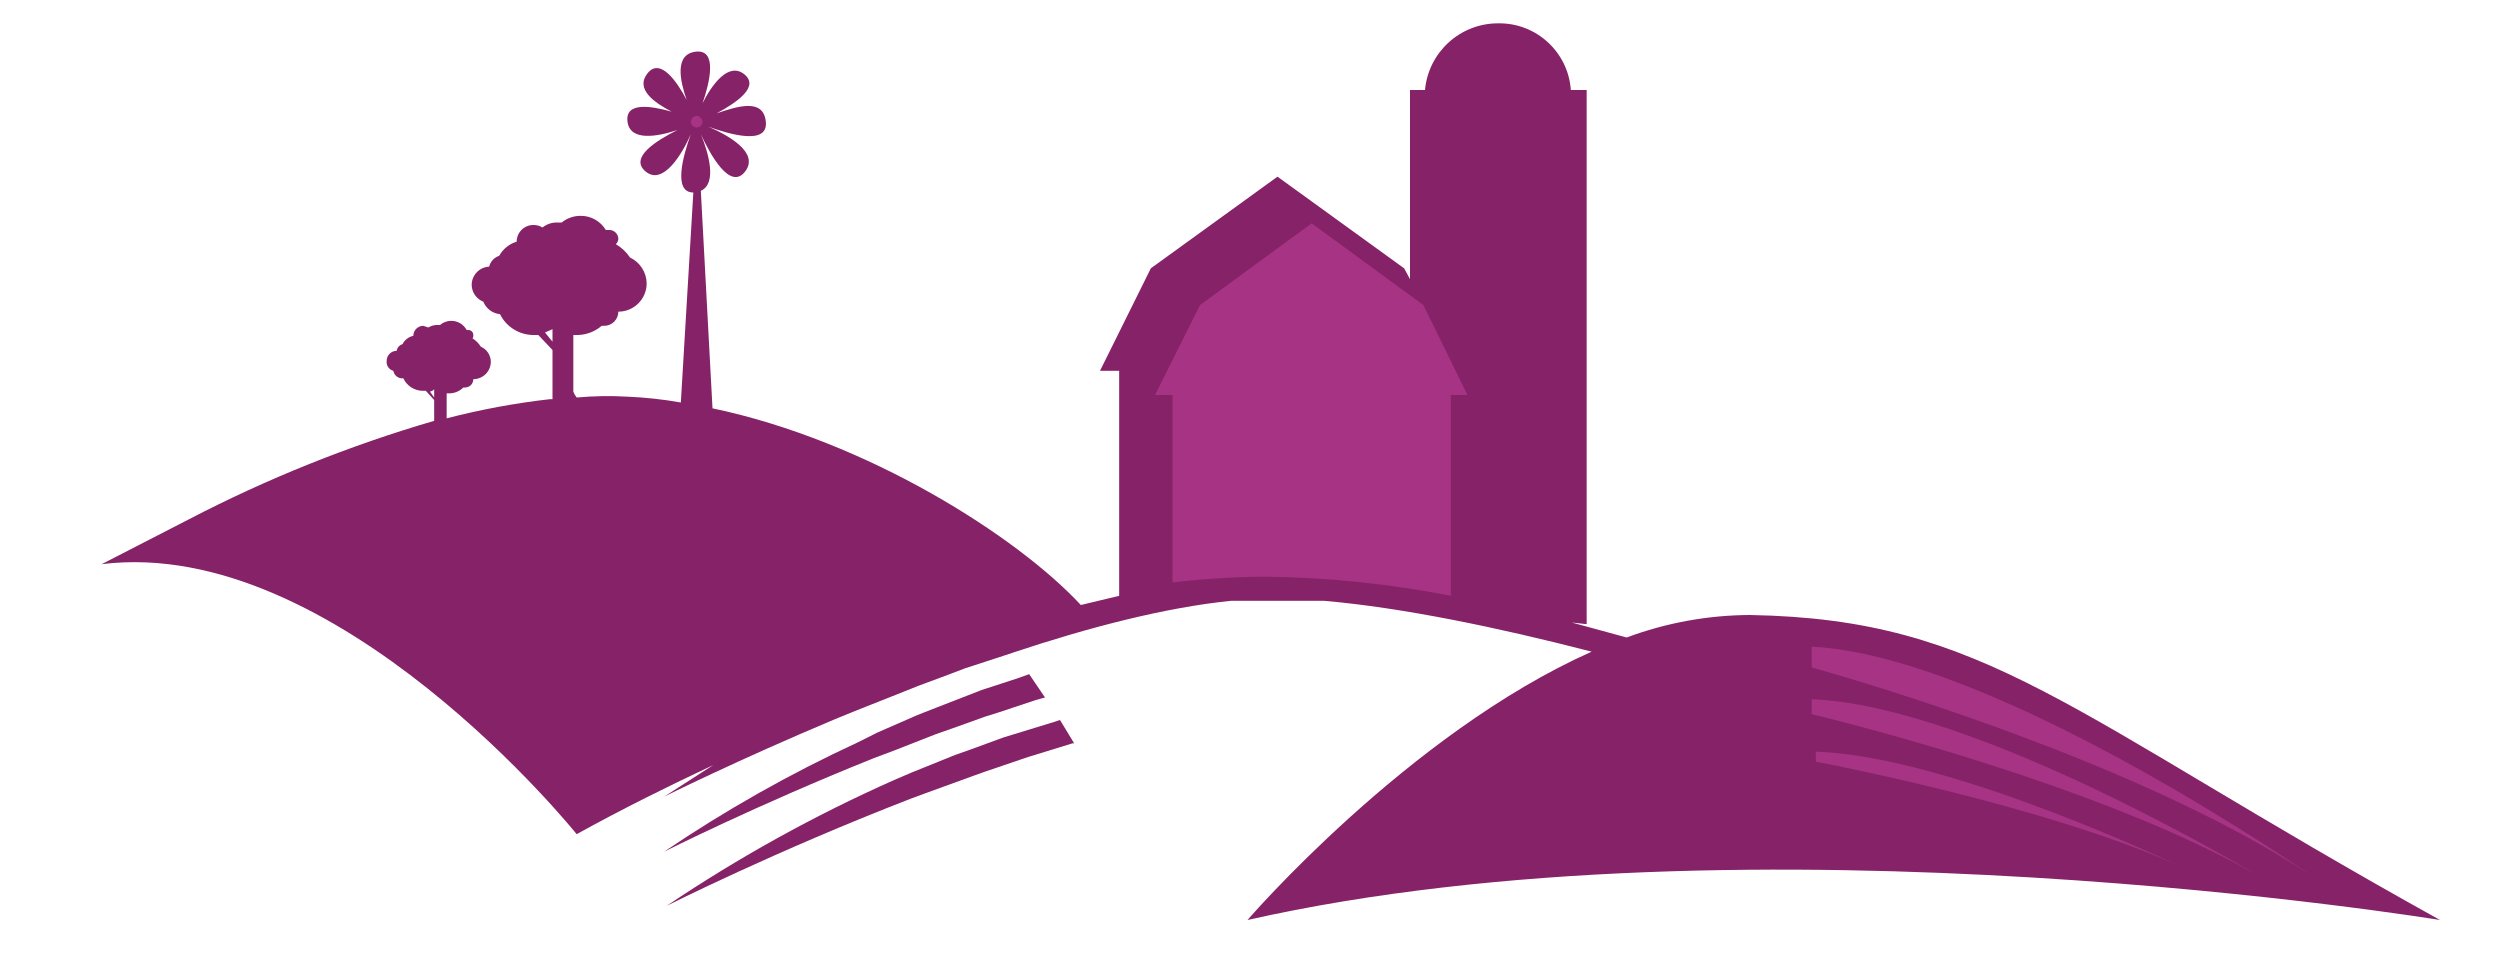
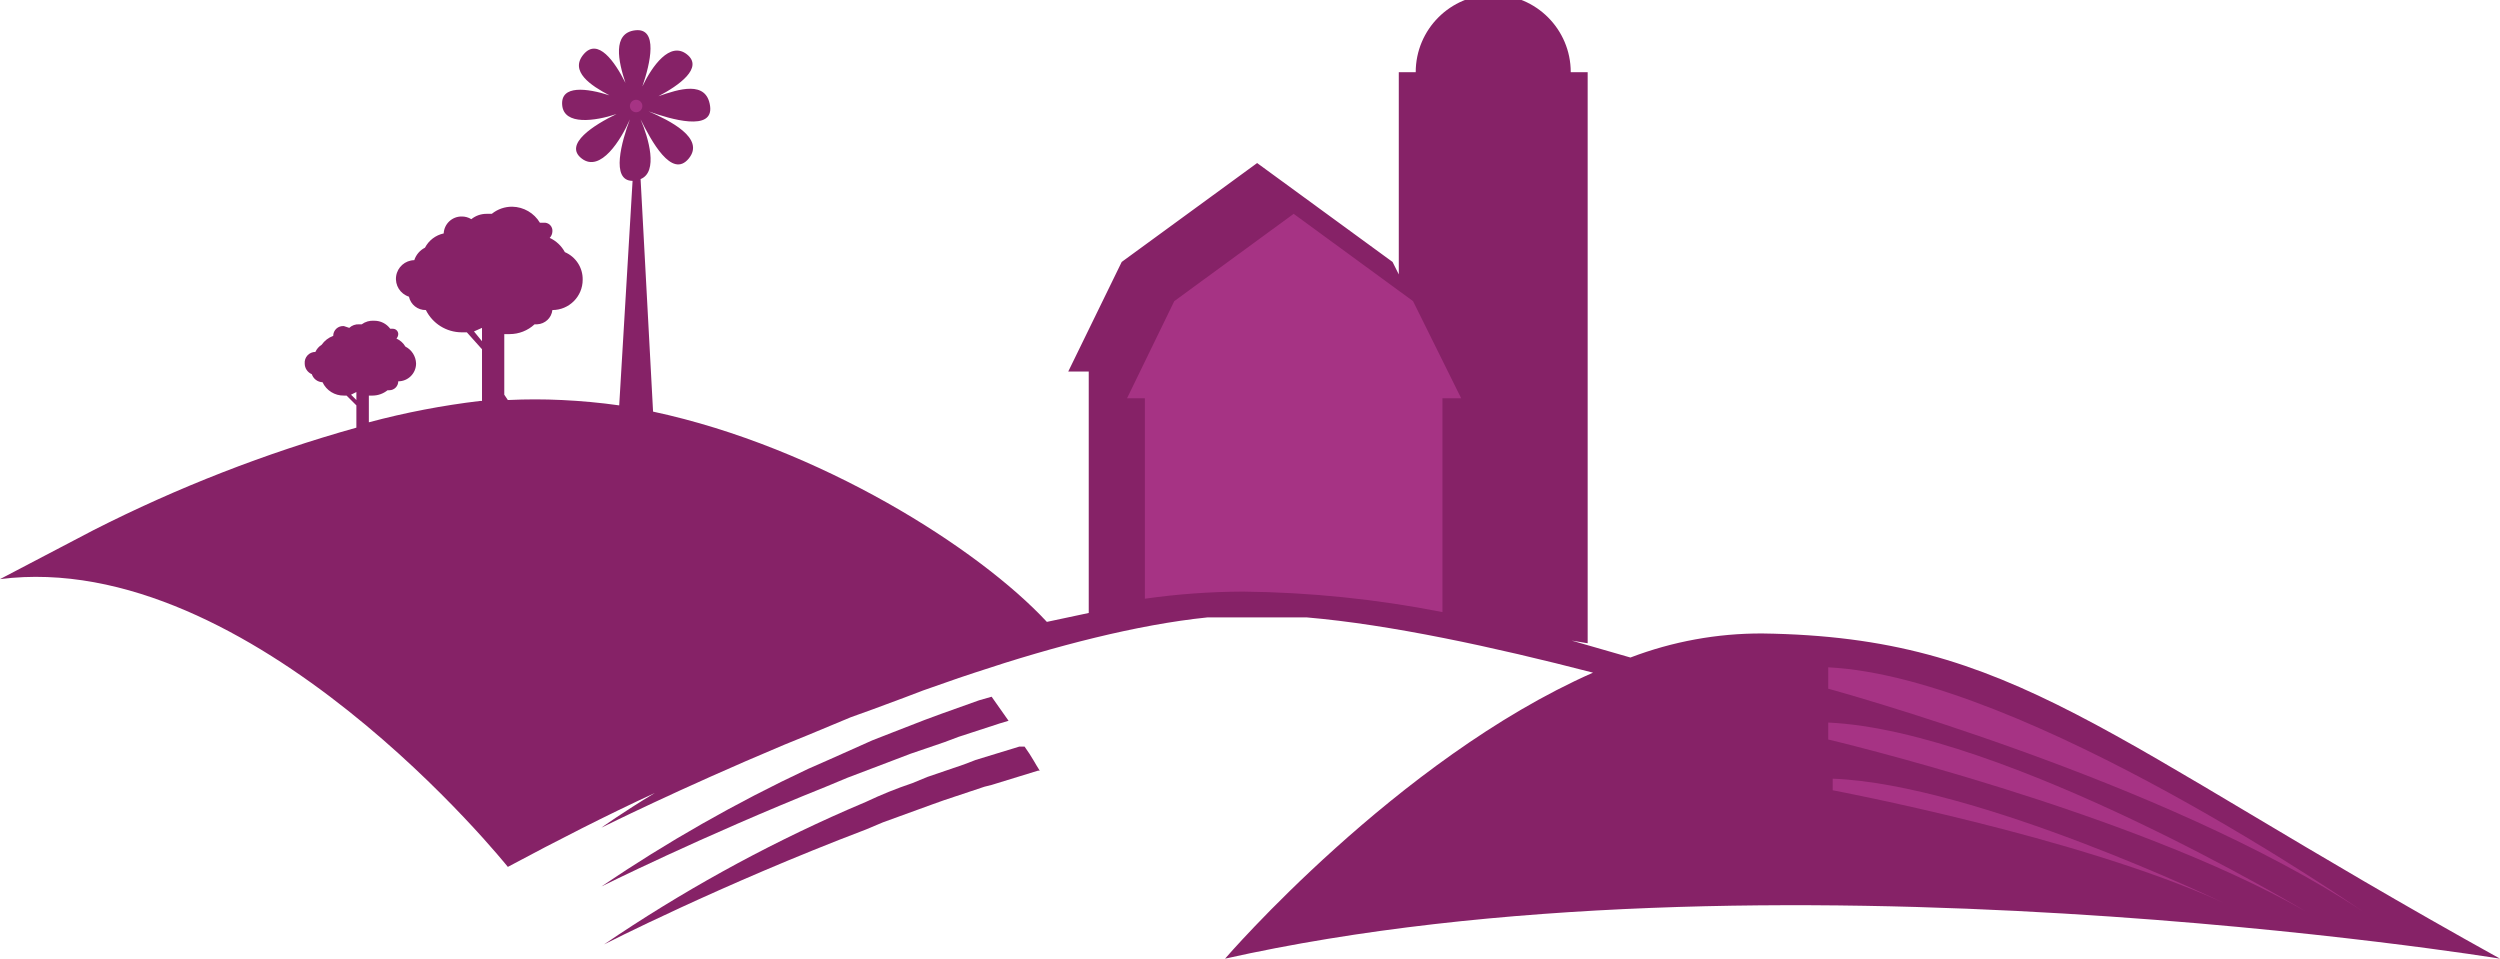
- <svg xmlns="http://www.w3.org/2000/svg" viewBox="0 0 300 115.1" class="home__graphic">
-   <path d="M126.6,86.6l-4.9,1.5-1.3.4L116.3,90l-1.7.6-5.2,2.1-2.1.9A179,179,0,0,0,80,108.7s13.1-6.6,29.4-12.9l1.9-.7,5.5-2,1.4-.5,4.4-1.5.9-.3,5.2-1.6h.2l-1.7-2.8Z" style="fill:#862267" />
-   <path d="M107.2,90.1l5.1-2,2-.7,3.9-1.4,1.6-.5,4.5-1.5,1.1-.3-1.9-2.8-1.4.5-4.3,1.4-1.8.7-3.6,1.4-2.3.9-4.8,2.1-2.4,1.2a164.4,164.4,0,0,0-23.2,13.1S90.6,96.7,104.8,91Z" style="fill:#862267" />
-   <path d="M210,73.8a42.9,42.9,0,0,0-14.8,2.7l-6.6-1.8,1.8.2V10.8h-1.9a8.6,8.6,0,0,0-8.7-8,8.8,8.8,0,0,0-8.8,8h-1.8V33.5l-.7-1.3h0l-15.2-11-15.2,11h0L132,44.5h2.3v27l-4.6,1.1c-7.6-8.2-25.6-19.7-44.2-23.6L84.1,22.9c2-.9.9-4.6,0-6.8,1.1,2.4,3.5,6.8,5.3,4.5s-2.1-4.4-4.4-5.4c2.5.9,7.2,2.3,6.9-.6s-3.5-1.8-5.9-1c2.4-1.3,5.2-3.2,3.3-4.7s-3.9,1.3-5,3.5c.9-2.6,1.8-6.5-.8-6.2S81.6,9.7,82.4,12c-1.2-2.3-3.2-5.1-4.7-3.2s.8,3.5,2.9,4.6c-2.5-.7-5.6-1.2-5.3,1.2s3.6,1.8,6,1c-2.4,1.2-5.9,3.3-3.8,5s4.4-2.2,5.4-4.5c-.9,2.5-2.2,7,.3,7L81.7,48.3a48.1,48.1,0,0,0-6.4-.7,41.6,41.6,0,0,0-6.1.1,2.5,2.5,0,0,1-.4-.7V40.2h.6a4.6,4.6,0,0,0,2.8-1.1h.3a1.7,1.7,0,0,0,1.7-1.7,3.4,3.4,0,0,0,3.4-3.4,3.5,3.5,0,0,0-2-3.1,5.2,5.2,0,0,0-1.7-1.6.9.9,0,0,0,.3-.7,1.1,1.1,0,0,0-1-1h-.5a3.5,3.5,0,0,0-3-1.7,3.6,3.6,0,0,0-2.3.8h-.6a2.7,2.7,0,0,0-1.7.6,2,2,0,0,0-1.1-.3A2,2,0,0,0,62,29a3.6,3.6,0,0,0-2.1,1.7A1.8,1.8,0,0,0,58.7,32a2.2,2.2,0,0,0-2.1,2.2,2.2,2.2,0,0,0,1.4,2,2.4,2.4,0,0,0,2,1.5,4.5,4.5,0,0,0,4,2.5h.6L66.3,42v5.9H66a90,90,0,0,0-12.4,2.3V47.2H54a2.4,2.4,0,0,0,1.6-.7h.2a1,1,0,0,0,1-1,2.1,2.1,0,0,0,2.1-2.1,2,2,0,0,0-1.2-1.8,3.2,3.2,0,0,0-1-1c.1-.1.1-.2.1-.4a.6.6,0,0,0-.6-.6H56a2.1,2.1,0,0,0-1.9-1.1,2.1,2.1,0,0,0-1.3.5h-.3a2,2,0,0,0-1.1.3l-.6-.2a1.2,1.2,0,0,0-1.2,1.2,1.9,1.9,0,0,0-1.3,1,1,1,0,0,0-.7.8,1.2,1.2,0,0,0-1.2,1.2,1.1,1.1,0,0,0,.8,1.2,1.1,1.1,0,0,0,1.2.9,2.6,2.6,0,0,0,2.4,1.5h.3l1,1.1v2.5A162.6,162.6,0,0,0,22.7,62.3L12.2,67.7c28.2-3.5,57,32.4,57,32.4,5.6-3.1,11.1-5.8,16.4-8.3l-5.9,3.8s8.6-4.3,20.5-9.3l2.7-1.1,4.8-1.9,2.5-1,3.5-1.3,2.1-.8,4-1.3,1.8-.6c9-3,18.2-5.4,26.1-6.2h11.2c9.3.8,20.9,3.2,32.1,6.1-22,9.8-41.3,32.2-41.3,32.2,60.3-13.6,143.1,0,143.1,0C247.9,85.5,238.4,74.3,210,73.8ZM65.4,39.9l.9-.4V41ZM51.6,47c.2-.1.4-.1.5-.3v1Z" style="fill:#862267" />
-   <path d="M83.6,13.9a.8.8,0,0,0-.7.7.7.7,0,0,0,1.4,0A.8.8,0,0,0,83.6,13.9Z" style="fill:#a63384" />
-   <path d="M217.4,77.6v2.5s37.8,10.3,60,25C277.4,105.1,239.5,78.7,217.4,77.6Z" style="fill:#a63384" />
-   <path d="M217.4,85.7s33.8,8,53.6,19.4c0,0-33.8-20.4-53.6-21.2Z" style="fill:#a63384" />
-   <path d="M217.9,91.4s27.6,5.2,43.8,12.6c0,0-27.7-13.3-43.8-13.8Z" style="fill:#a63384" />
-   <path d="M170.8,36.6h0l-13.4-9.8L144,36.6h0l-5.4,10.8h2.1V69.9a99.9,99.9,0,0,1,11-.7,123.4,123.4,0,0,1,22.4,2.3V47.4h2l-5.3-10.8Z" style="fill:#a63384" />
+ <svg xmlns="http://www.w3.org/2000/svg" viewBox="0 0 280.6 107.6" class="home__graphic">
+   <path d="M114.4,83.8l-4.9,1.5-1.3.5-4.1,1.4-1.7.7A47.1,47.1,0,0,0,97.2,90l-2.1.9A169.4,169.4,0,0,0,67.8,106s13.1-6.7,29.4-12.9l1.9-.8,5.5-2,1.4-.5,4.5-1.5.8-.2,5.2-1.6h.2c-.4-.6-.9-1.6-1.7-2.7Z" style="fill:#862267" />
+   <path d="M95.1,87.3l5-1.9,2.1-.8,3.8-1.3,1.6-.6,4.6-1.5,1-.3-1.9-2.7-1.4.4-4.2,1.5-1.9.7-3.6,1.4-2.3.9-4.7,2.1-2.5,1.1A170.3,170.3,0,0,0,67.5,99.5s11-5.5,25.2-11.2Z" style="fill:#862267" />
+   <path d="M197.8,71.1A41.1,41.1,0,0,0,183,73.8l-6.6-1.9,1.8.3V8.1h-1.9a8.7,8.7,0,0,0-17.4,0H157V30.8l-.7-1.4h0L141.1,18.3,125.9,29.4h0l-6,12.3h2.3V68.8l-4.7,1C109.9,61.6,92,50.2,73.3,46.2L71.9,20.1c2-.8.9-4.6,0-6.7,1.2,2.4,3.5,6.7,5.4,4.4s-2.2-4.3-4.5-5.3c2.5.9,7.3,2.3,6.9-.6s-3.5-1.9-5.8-1.1c2.3-1.2,5.1-3.2,3.2-4.7s-3.9,1.3-5,3.6c.9-2.6,1.8-6.6-.8-6.3s-1.9,3.5-1.1,5.9C69,6.9,67.1,4.2,65.5,6.1s.8,3.5,2.9,4.6c-2.5-.8-5.5-1.2-5.3,1.1s3.7,1.8,6.1,1c-2.5,1.2-6,3.4-3.9,5s4.4-2.1,5.4-4.4c-.9,2.4-2.2,6.9.3,6.9L69.5,45.5c-2.1-.3-4.3-.5-6.4-.6s-4-.1-6.1,0l-.4-.6V37.5h.6A4.1,4.1,0,0,0,60,36.4h.3A1.8,1.8,0,0,0,62,34.8a3.4,3.4,0,0,0,3.4-3.4,3.3,3.3,0,0,0-2-3.1,3.7,3.7,0,0,0-1.7-1.6A1.1,1.1,0,0,0,62,26a.9.9,0,0,0-1-1h-.4a3.7,3.7,0,0,0-3.1-1.8,3.6,3.6,0,0,0-2.3.8h-.6a2.7,2.7,0,0,0-1.7.6,2,2,0,0,0-1.1-.3,2,2,0,0,0-2,1.9,3.1,3.1,0,0,0-2.1,1.6,2.4,2.4,0,0,0-1.2,1.4,2.1,2.1,0,0,0-.6,4.1,1.9,1.9,0,0,0,1.9,1.5,4.5,4.5,0,0,0,4,2.5h.6l1.7,1.9v5.8h-.2a88.9,88.9,0,0,0-12.5,2.4V44.4h.4a2.7,2.7,0,0,0,1.7-.6h.2a1,1,0,0,0,1-1,2,2,0,0,0,2-2,2.2,2.2,0,0,0-1.2-1.9,2.2,2.2,0,0,0-1-.9.8.8,0,0,0,.2-.5.6.6,0,0,0-.6-.6h-.3A2.2,2.2,0,0,0,42,36a2.1,2.1,0,0,0-1.4.4h-.3a1.5,1.5,0,0,0-1.1.4l-.6-.2a1.1,1.1,0,0,0-1.2,1.1,2.7,2.7,0,0,0-1.3,1,1.8,1.8,0,0,0-.7.8,1.2,1.2,0,0,0-1.2,1.3A1.3,1.3,0,0,0,35,42a1.3,1.3,0,0,0,1.2.9,2.6,2.6,0,0,0,2.4,1.5h.3L40,45.5V48A161,161,0,0,0,10.5,59.5L0,65c28.3-3.6,57,32.3,57,32.3,5.6-3,11.1-5.8,16.5-8.3-3.8,2.3-6,3.9-6,3.9s8.6-4.3,20.5-9.3l2.7-1.1,4.8-2,2.5-.9,3.5-1.3,2.1-.8,4-1.4,1.8-.6c9-3,18.3-5.4,26.1-6.2h11.2c9.3.8,20.9,3.3,32.1,6.2-22,9.7-41.3,32.1-41.3,32.1,60.3-13.5,143.1,0,143.1,0C235.7,82.7,226.2,71.5,197.8,71.1ZM53.2,37.2l.9-.4v1.5ZM39.4,44.3,40,44v.9Z" style="fill:#862267" />
+   <path d="M71.4,11.2a.7.7,0,1,0,.7.7A.7.7,0,0,0,71.4,11.2Z" style="fill:#a63384" />
+   <path d="M205.2,74.9v2.4s37.8,10.3,60,25C265.2,102.3,227.3,76,205.2,74.9Z" style="fill:#a63384" />
+   <path d="M205.2,83s33.8,8,53.6,19.3c0,0-33.8-20.3-53.6-21.2Z" style="fill:#a63384" />
+   <path d="M205.7,88.7s27.6,5.2,43.8,12.6c0,0-27.7-13.3-43.8-13.9Z" style="fill:#a63384" />
+   <path d="M158.7,33.8h-.1L145.2,24l-13.4,9.8h0l-5.3,10.9h2V67.2a80.2,80.2,0,0,1,11-.8,122.5,122.5,0,0,1,22.4,2.3v-24H164l-5.4-10.9Z" style="fill:#a63384" />
</svg>
